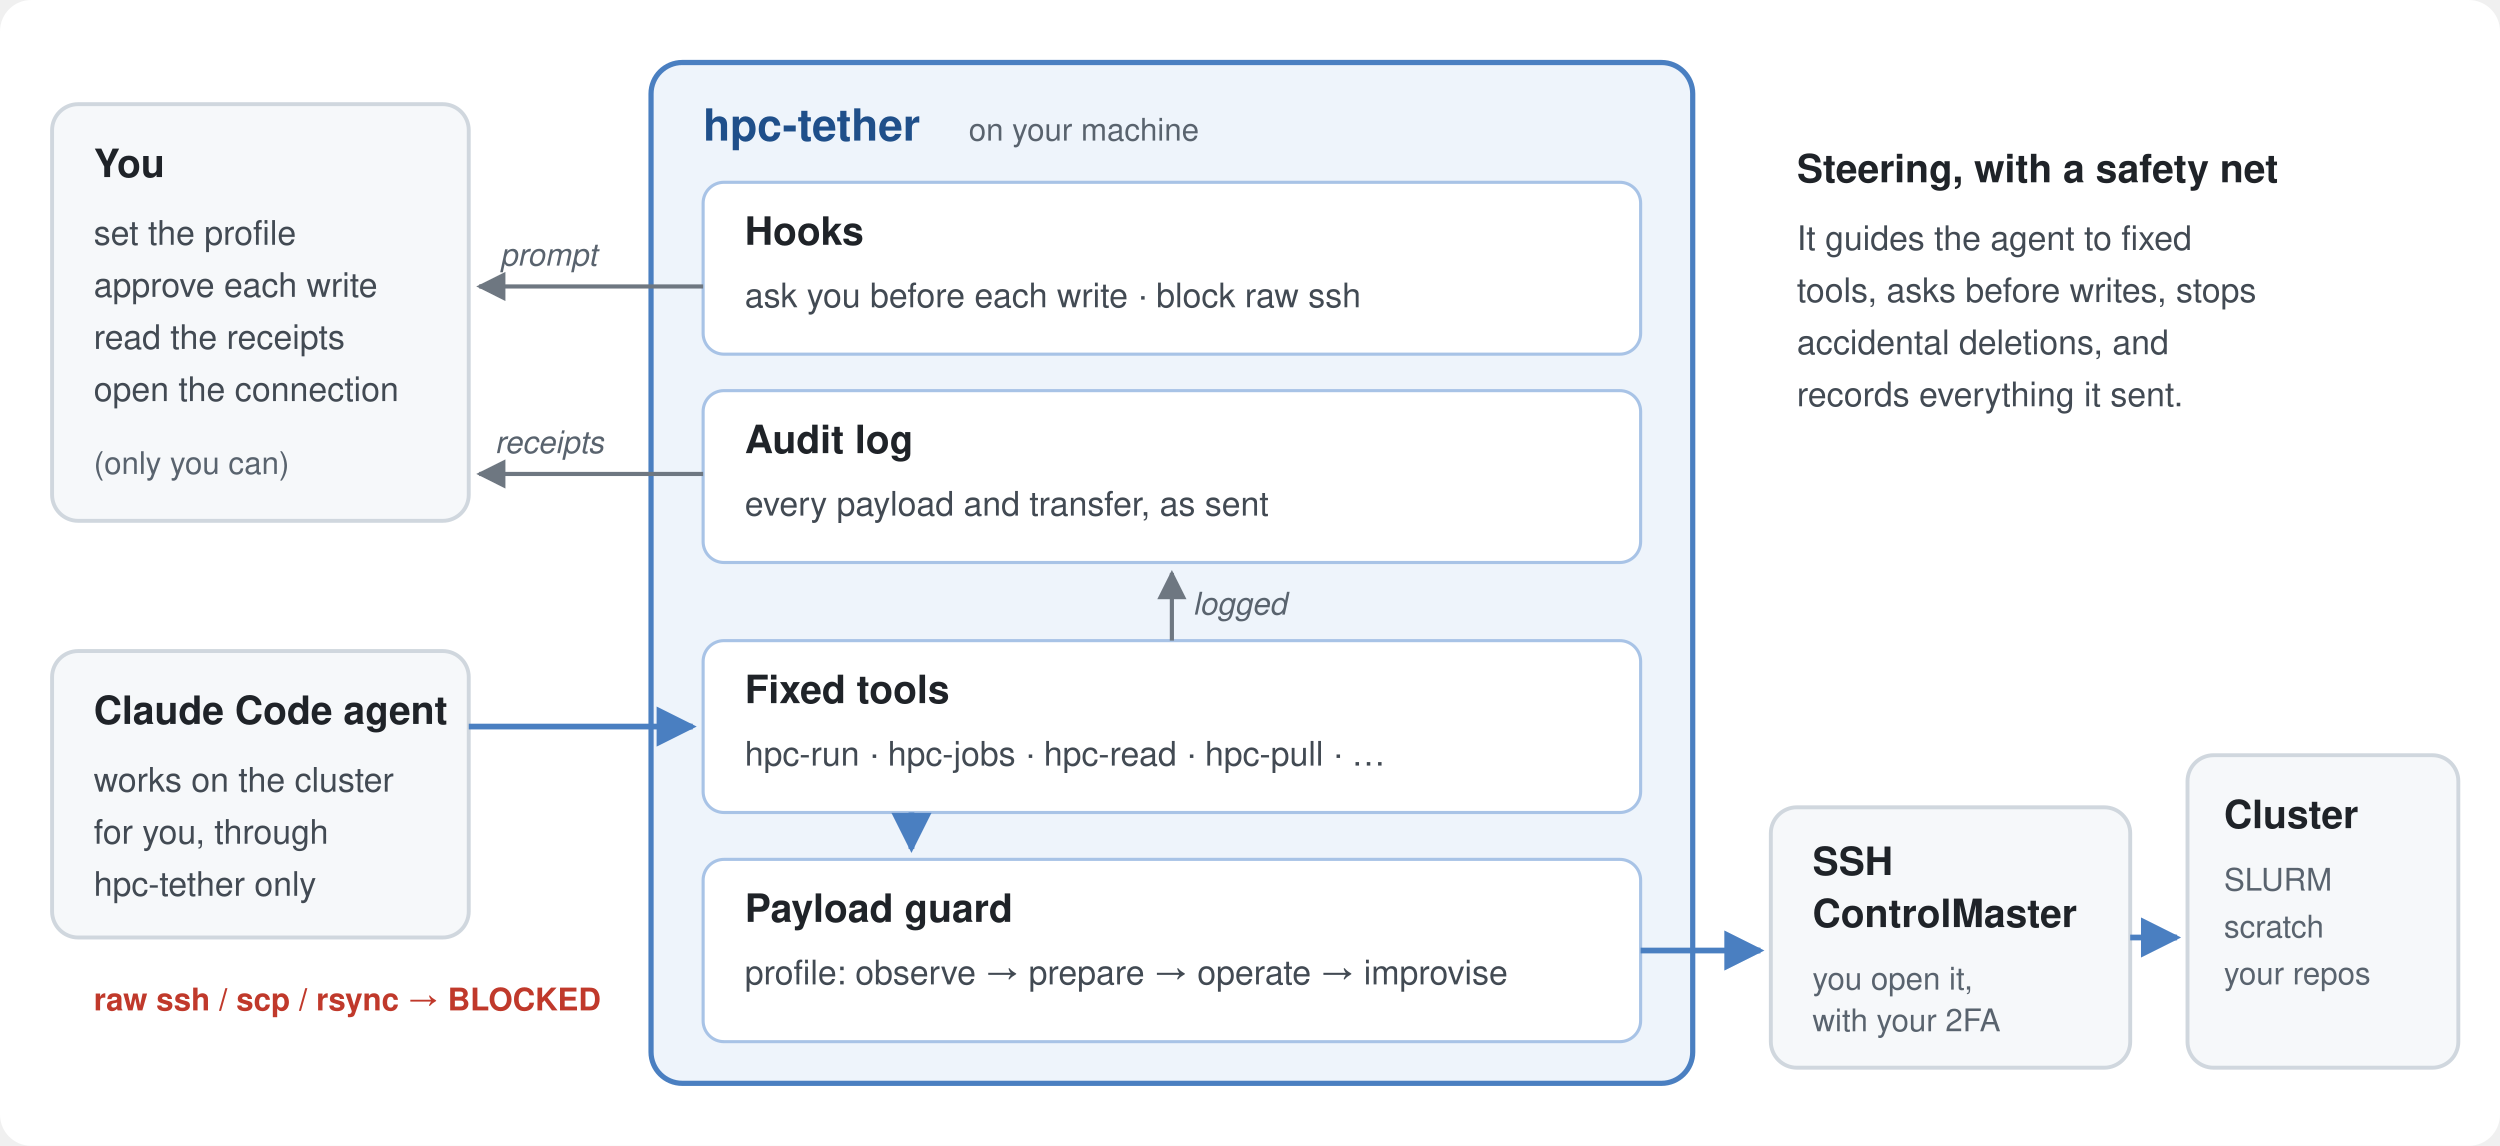
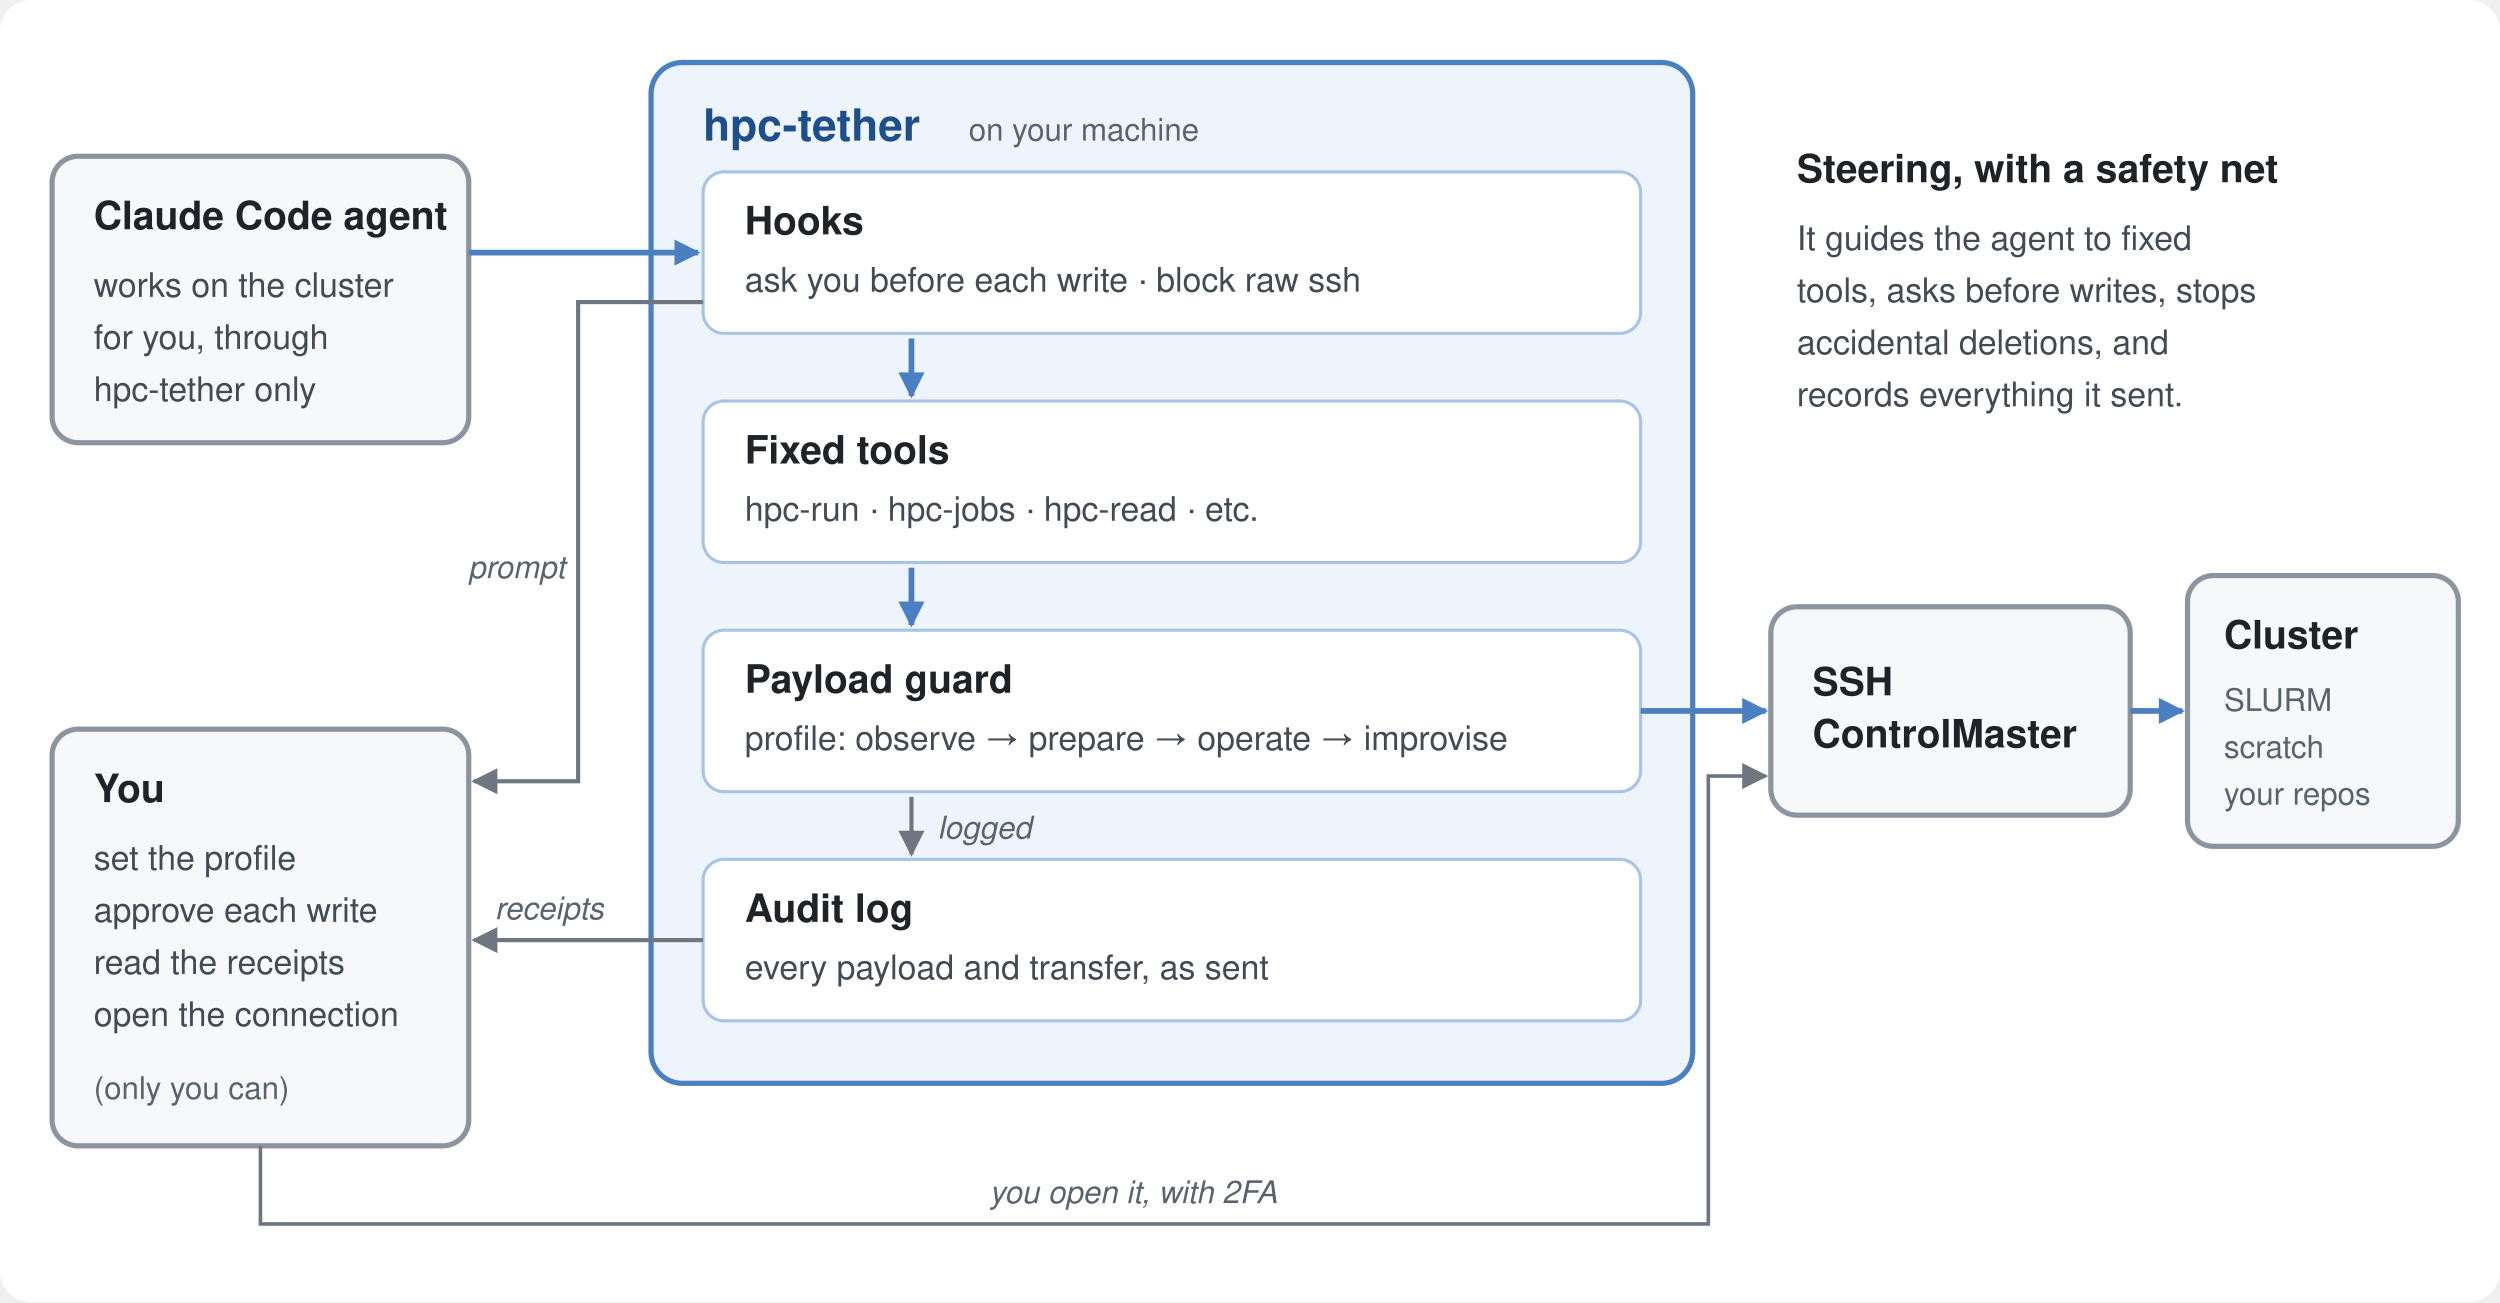
- <svg xmlns="http://www.w3.org/2000/svg" viewBox="0 0 960 440" width="960" height="440" role="img" aria-labelledby="t d">
+ <svg xmlns="http://www.w3.org/2000/svg" viewBox="0 0 960 500" width="960" height="500" role="img" aria-labelledby="t d">
  <style>
    .bg      { fill: #ffffff; }
-     .box     { fill: #f6f8fa; stroke: #d0d7de; stroke-width: 1.5; }
+     .box     { fill: #f6f8fa; stroke: #8c959f; stroke-width: 2; }
    .tether  { fill: #eef4fb; stroke: #4a7fc1; stroke-width: 2; }
    .inner   { fill: #ffffff; stroke: #a8c3e6; stroke-width: 1.2; }
    .title   { fill: #1f2328; font: 600 15px -apple-system, "Segoe UI", Helvetica, Arial, sans-serif; }
    .head    { fill: #1f4f8a; font: 700 17px -apple-system, "Segoe UI", Helvetica, Arial, sans-serif; }
    .text    { fill: #424a53; font: 13px -apple-system, "Segoe UI", Helvetica, Arial, sans-serif; }
    .small   { fill: #59636e; font: 12px -apple-system, "Segoe UI", Helvetica, Arial, sans-serif; }
    .label   { fill: #59636e; font: italic 12px -apple-system, "Segoe UI", Helvetica, Arial, sans-serif; }
-     .blocked { fill: #c0392b; font: 600 12px -apple-system, "Segoe UI", Helvetica, Arial, sans-serif; }
    .line    { stroke: #6e7781; stroke-width: 1.6; fill: none; }
+     .thin    { stroke: #6e7781; stroke-width: 1.4; fill: none; }
    .flow    { stroke: #4a7fc1; stroke-width: 2.2; fill: none; }
    .tip     { fill: #6e7781; }
    .tipflow { fill: #4a7fc1; }
    @media (prefers-color-scheme: dark) {
      .bg      { fill: #0d1117; }
-       .box     { fill: #161b22; stroke: #3d444d; }
+       .box     { fill: #161b22; stroke: #768390; }
      .tether  { fill: #111c2b; stroke: #5b93d6; }
      .inner   { fill: #0d1117; stroke: #2f4d72; }
      .title   { fill: #e6edf3; }
      .head    { fill: #8cb8ec; }
      .text    { fill: #c9d1d9; }
      .small, .label { fill: #9198a1; }
-       .blocked { fill: #f07167; }
-       .line    { stroke: #8b949e; }
+       .line, .thin { stroke: #8b949e; }
      .tip     { fill: #8b949e; }
      .flow    { stroke: #5b93d6; }
      .tipflow { fill: #5b93d6; }
    }
  </style>
  <defs>
-     <marker id="a" viewBox="0 0 10 10" refX="9" refY="5" markerWidth="7" markerHeight="7" orient="auto-start-reverse">
+     <marker id="a" viewBox="0 0 10 10" refX="9" refY="5" markerUnits="userSpaceOnUse" markerWidth="10" markerHeight="10" orient="auto-start-reverse">
      <path class="tip" d="M0,0 L10,5 L0,10 z" />
    </marker>
-     <marker id="af" viewBox="0 0 10 10" refX="9" refY="5" markerWidth="7" markerHeight="7" orient="auto-start-reverse">
+     <marker id="af" viewBox="0 0 10 10" refX="9" refY="5" markerUnits="userSpaceOnUse" markerWidth="10" markerHeight="10" orient="auto-start-reverse">
      <path class="tipflow" d="M0,0 L10,5 L0,10 z" />
    </marker>
  </defs>
-   <rect class="bg" x="0" y="0" width="960" height="440" rx="12" />
-   <rect class="box" x="20" y="40" width="160" height="160" rx="10" />
-   <text class="title" x="36" y="68">You</text>
-   <text class="text" x="36" y="94">set the profile</text>
-   <text class="text" x="36" y="114">approve each write</text>
-   <text class="text" x="36" y="134">read the receipts</text>
-   <text class="text" x="36" y="154">open the connection</text>
-   <text class="small" x="36" y="182">(only you can)</text>
-   <rect class="box" x="20" y="250" width="160" height="110" rx="10" />
-   <text class="title" x="36" y="278">Claude Code agent</text>
-   <text class="text" x="36" y="304">works on the cluster</text>
-   <text class="text" x="36" y="324">for you, through</text>
-   <text class="text" x="36" y="344">hpc-tether only</text>
+   <rect class="bg" x="0" y="0" width="960" height="500" rx="12" />
+   <rect class="box" x="20" y="60" width="160" height="110" rx="10" />
+   <text class="title" x="36" y="88">Claude Code agent</text>
+   <text class="text" x="36" y="114">works on the cluster</text>
+   <text class="text" x="36" y="134">for you, through</text>
+   <text class="text" x="36" y="154">hpc-tether only</text>
+   <rect class="box" x="20" y="280" width="160" height="160" rx="10" />
+   <text class="title" x="36" y="308">You</text>
+   <text class="text" x="36" y="334">set the profile</text>
+   <text class="text" x="36" y="354">approve each write</text>
+   <text class="text" x="36" y="374">read the receipts</text>
+   <text class="text" x="36" y="394">open the connection</text>
+   <text class="small" x="36" y="422">(only you can)</text>
  <rect class="tether" x="250" y="24" width="400" height="392" rx="12" />
  <text class="head" x="270" y="54">hpc-tether</text>
  <text class="small" x="372" y="54">on your machine</text>
-   <rect class="inner" x="270" y="70" width="360" height="66" rx="8" />
-   <text class="title" x="286" y="94">Hooks</text>
-   <text class="text" x="286" y="118">ask you before each write · block raw ssh</text>
-   <rect class="inner" x="270" y="150" width="360" height="66" rx="8" />
-   <text class="title" x="286" y="174">Audit log</text>
-   <text class="text" x="286" y="198">every payload and transfer, as sent</text>
-   <rect class="inner" x="270" y="246" width="360" height="66" rx="8" />
-   <text class="title" x="286" y="270">Fixed tools</text>
-   <text class="text" x="286" y="294">hpc-run · hpc-jobs · hpc-read · hpc-pull · …</text>
-   <rect class="inner" x="270" y="330" width="360" height="70" rx="8" />
-   <text class="title" x="286" y="354">Payload guard</text>
-   <text class="text" x="286" y="378">profile: observe → prepare → operate → improvise</text>
-   <line class="line" x1="450" y1="246" x2="450" y2="220" marker-end="url(#a)" />
-   <text class="label" x="458" y="236">logged</text>
-   <line class="flow" x1="350" y1="312" x2="350" y2="326" marker-end="url(#af)" />
-   <line class="line" x1="270" y1="110" x2="184" y2="110" marker-end="url(#a)" />
-   <text class="label" x="192" y="102">prompt</text>
-   <line class="line" x1="270" y1="182" x2="184" y2="182" marker-end="url(#a)" />
-   <text class="label" x="190" y="174">receipts</text>
-   <line class="flow" x1="180" y1="279" x2="266" y2="279" marker-end="url(#af)" />
-   <text class="blocked" x="36" y="388">raw ssh / scp / rsync → BLOCKED</text>
-   <line class="flow" x1="630" y1="365" x2="676" y2="365" marker-end="url(#af)" />
-   <rect class="box" x="680" y="310" width="138" height="100" rx="10" />
-   <text class="title" x="696" y="336">SSH</text>
-   <text class="title" x="696" y="356">ControlMaster</text>
-   <text class="small" x="696" y="380">you open it,</text>
-   <text class="small" x="696" y="396">with your 2FA</text>
-   <line class="flow" x1="818" y1="360" x2="836" y2="360" marker-end="url(#af)" />
-   <rect class="box" x="840" y="290" width="104" height="120" rx="10" />
-   <text class="title" x="854" y="318">Cluster</text>
-   <text class="small" x="854" y="342">SLURM</text>
-   <text class="small" x="854" y="360">scratch</text>
-   <text class="small" x="854" y="378">your repos</text>
+   <rect class="inner" x="270" y="66" width="360" height="62" rx="8" />
+   <text class="title" x="286" y="90">Hooks</text>
+   <text class="text" x="286" y="112">ask you before each write · block raw ssh</text>
+   <rect class="inner" x="270" y="154" width="360" height="62" rx="8" />
+   <text class="title" x="286" y="178">Fixed tools</text>
+   <text class="text" x="286" y="200">hpc-run · hpc-jobs · hpc-read · etc.</text>
+   <rect class="inner" x="270" y="242" width="360" height="62" rx="8" />
+   <text class="title" x="286" y="266">Payload guard</text>
+   <text class="text" x="286" y="288">profile: observe → prepare → operate → improvise</text>
+   <rect class="inner" x="270" y="330" width="360" height="62" rx="8" />
+   <text class="title" x="286" y="354">Audit log</text>
+   <text class="text" x="286" y="376">every payload and transfer, as sent</text>
+   <line class="flow" x1="350" y1="130" x2="350" y2="152" marker-end="url(#af)" />
+   <line class="flow" x1="350" y1="218" x2="350" y2="240" marker-end="url(#af)" />
+   <line class="line" x1="350" y1="306" x2="350" y2="328" marker-end="url(#a)" />
+   <text class="label" x="360" y="322">logged</text>
+   <line class="flow" x1="180" y1="97" x2="268" y2="97" marker-end="url(#af)" />
+   <path class="line" d="M270,116 L222,116 L222,300 L182,300" marker-end="url(#a)" />
+   <text class="label" x="217" y="222" text-anchor="end">prompt</text>
+   <line class="line" x1="270" y1="361" x2="182" y2="361" marker-end="url(#a)" />
+   <text class="label" x="190" y="353">receipts</text>
+   <line class="flow" x1="630" y1="273" x2="678" y2="273" marker-end="url(#af)" />
+   <rect class="box" x="680" y="233" width="138" height="80" rx="10" />
+   <text class="title" x="696" y="267">SSH</text>
+   <text class="title" x="696" y="287">ControlMaster</text>
+   <line class="flow" x1="818" y1="273" x2="838" y2="273" marker-end="url(#af)" />
+   <rect class="box" x="840" y="221" width="104" height="104" rx="10" />
+   <text class="title" x="854" y="249">Cluster</text>
+   <text class="small" x="854" y="273">SLURM</text>
+   <text class="small" x="854" y="291">scratch</text>
+   <text class="small" x="854" y="309">your repos</text>
+   <path class="thin" d="M100,440 L100,470 L656,470 L656,298 L678,298" marker-end="url(#a)" />
+   <text class="label" x="380" y="462">you open it, with 2FA</text>
  <text class="title" x="690" y="70">Steering, with a safety net</text>
  <text class="text" x="690" y="96">It guides the agent to fixed</text>
  <text class="text" x="690" y="116">tools, asks before writes, stops</text>
  <text class="text" x="690" y="136">accidental deletions, and</text>
  <text class="text" x="690" y="156">records everything it sent.</text>
</svg>
